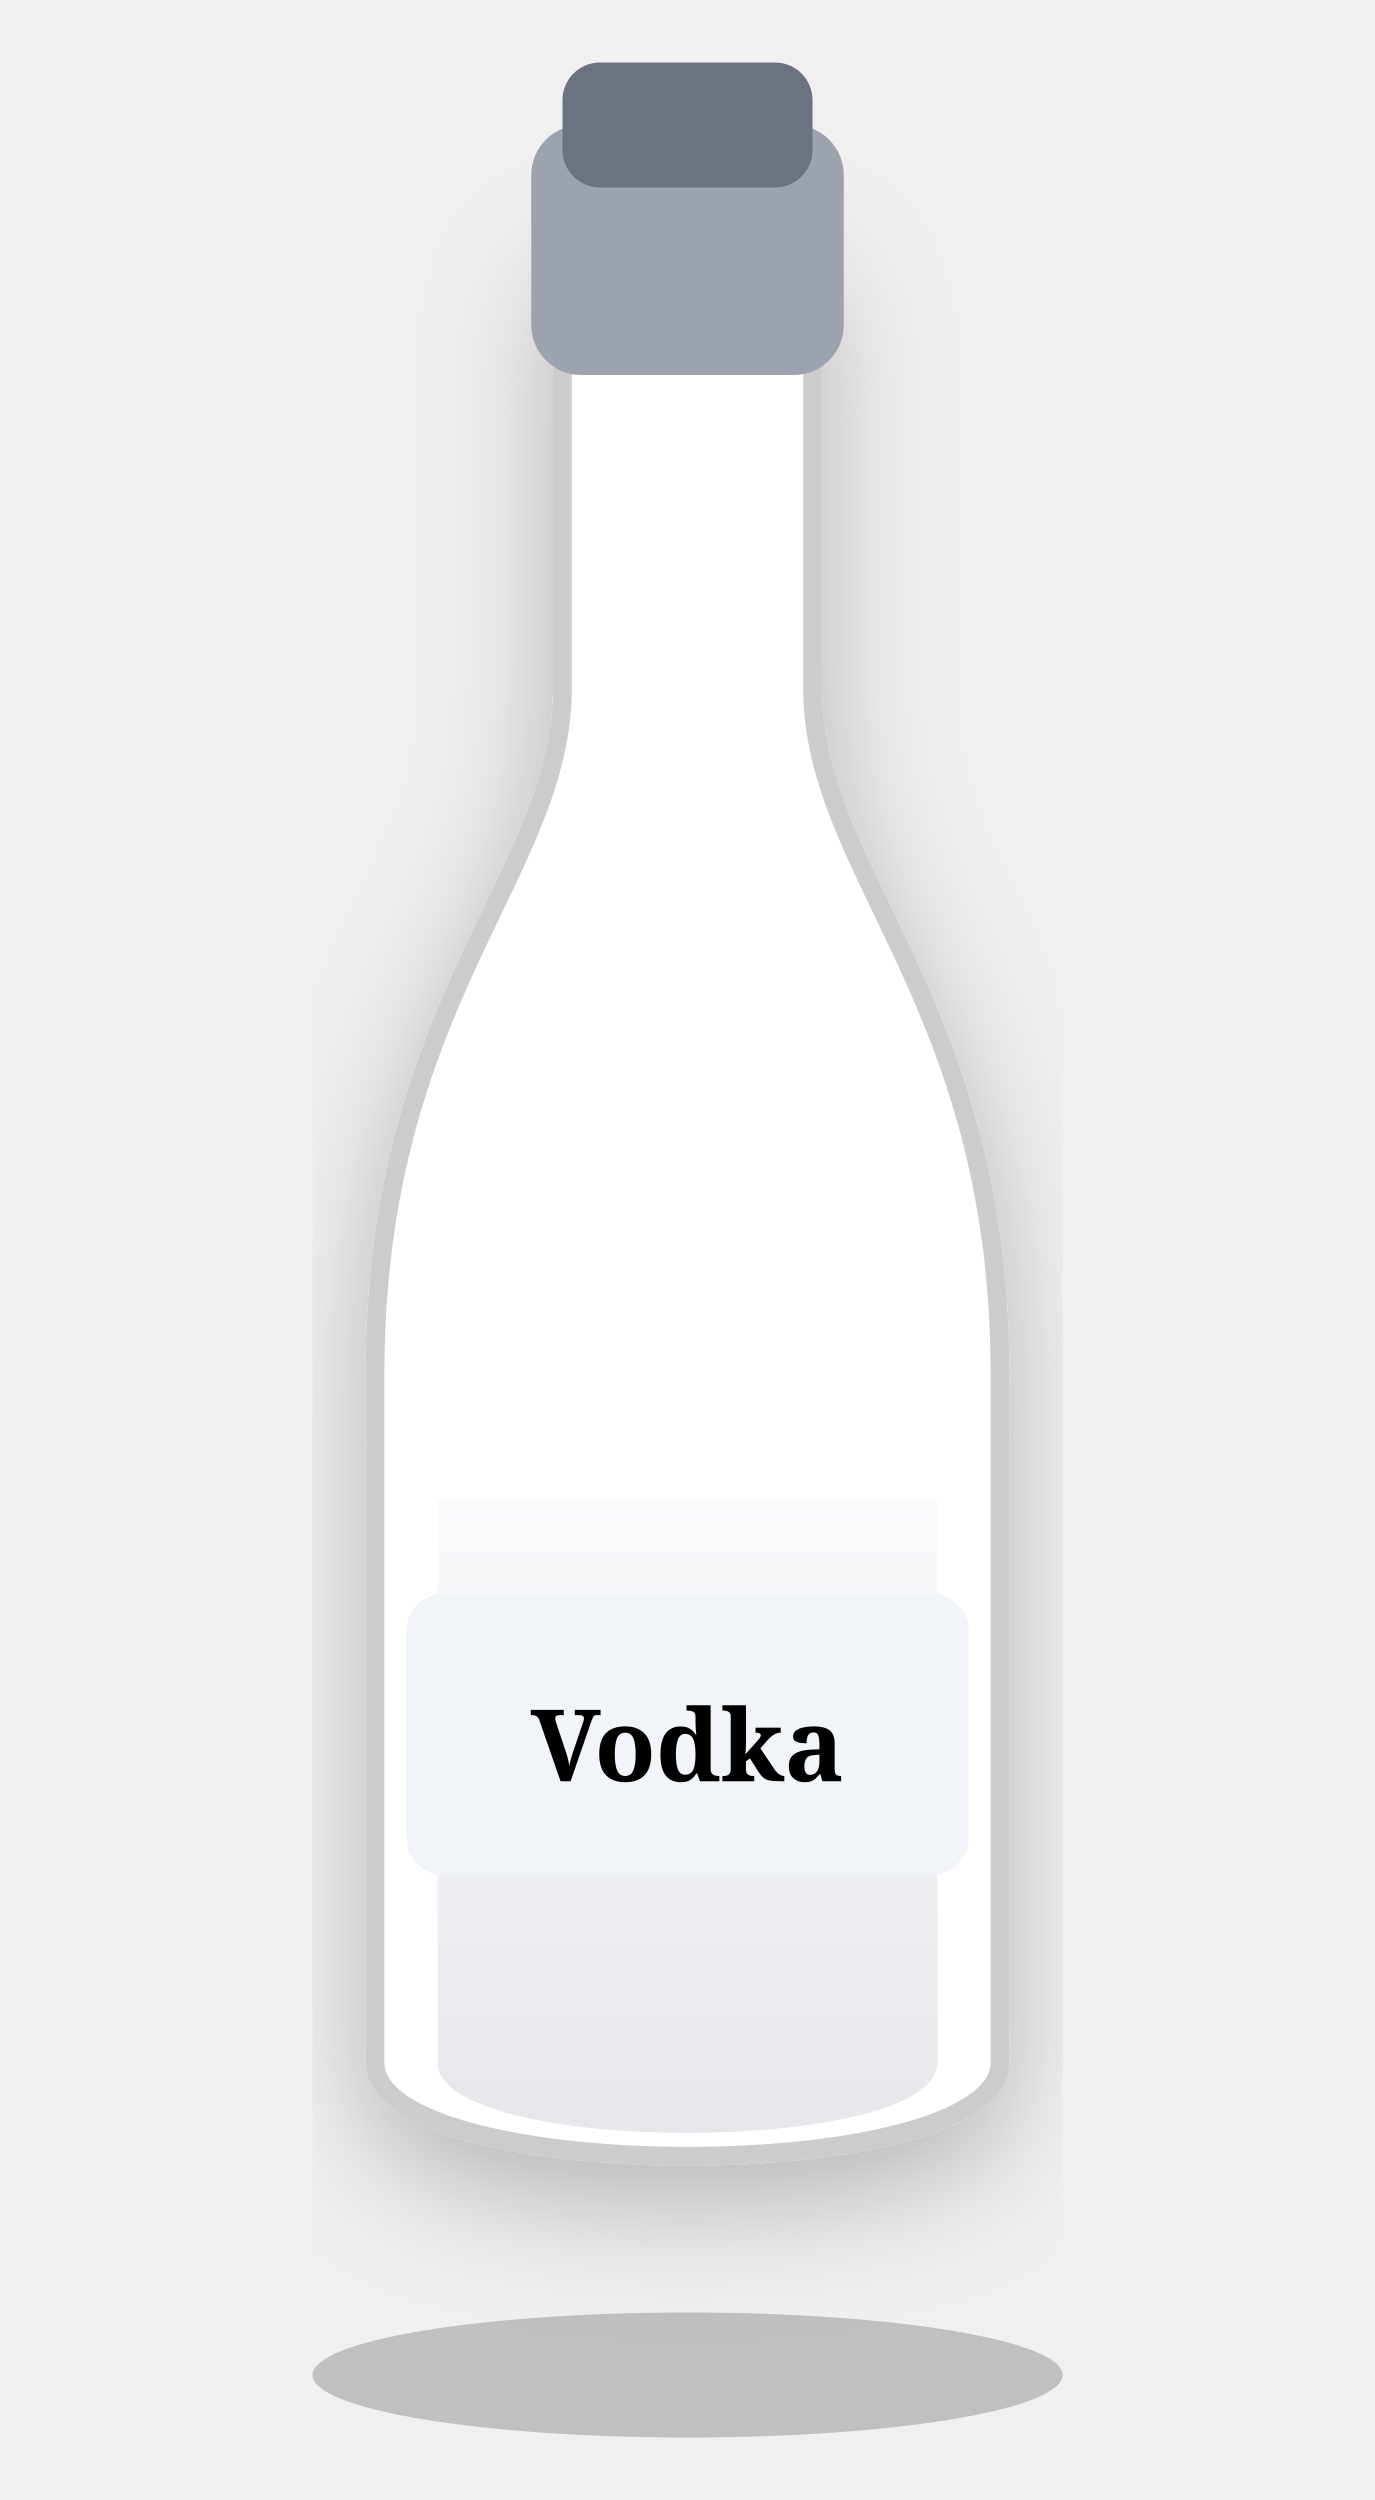
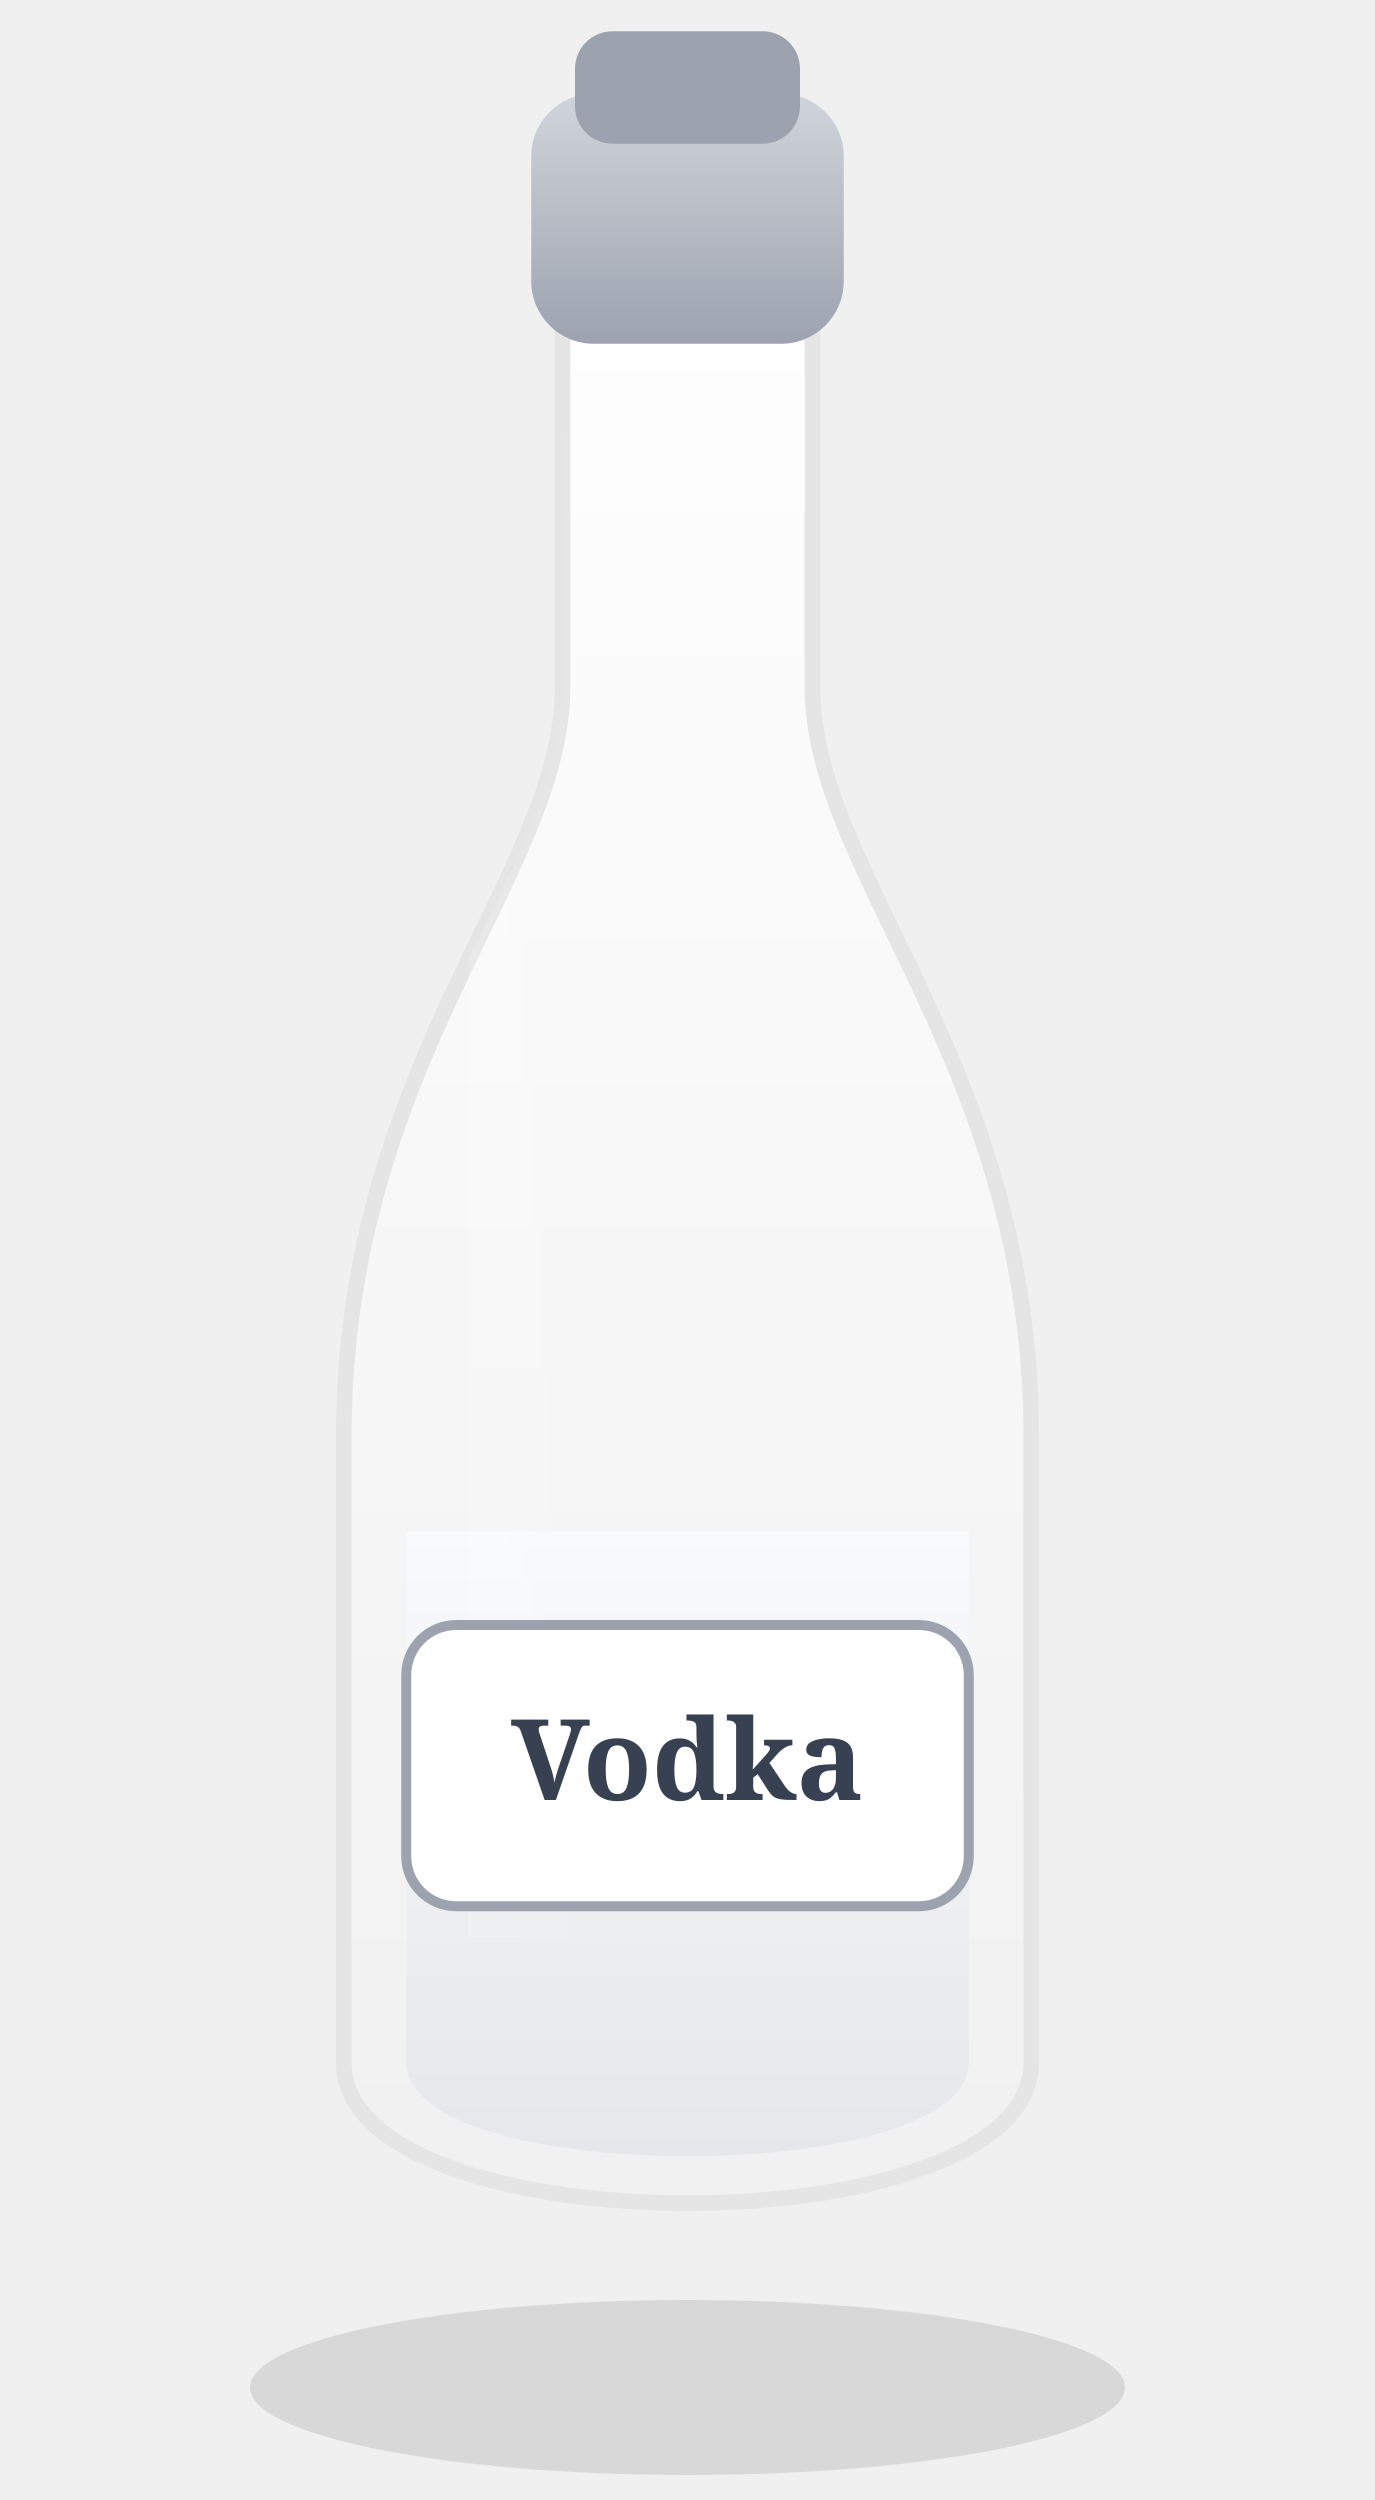
<svg xmlns="http://www.w3.org/2000/svg" width="220" height="400" viewBox="0 0 220 400">
  <defs>
-     <linearGradient id="liquidVodka" x1="0" y1="0" x2="0" y2="1">
+     <linearGradient id="glass-vodka" x1="0" y1="0" x2="0" y2="1">
+       <stop offset="0%" stop-color="#ffffff" stop-opacity="0.95" />
+       <stop offset="100%" stop-color="#ffffff" stop-opacity="0.05" />
+     </linearGradient>
+     <linearGradient id="liquid-vodka" x1="0" y1="0" x2="0" y2="1">
      <stop offset="0%" stop-color="#f8fafc" />
      <stop offset="100%" stop-color="#e5e7eb" />
    </linearGradient>
-     <filter id="shadow">
-       <feDropShadow dx="0" dy="6" stdDeviation="10" flood-opacity="0.25" />
-     </filter>
+     <linearGradient id="highlight-vodka" x1="0" y1="0" x2="1" y2="0">
+       <stop offset="0%" stop-color="#ffffff" stop-opacity="0.5" />
+       <stop offset="100%" stop-color="#ffffff" stop-opacity="0" />
+     </linearGradient>
+     <linearGradient id="cap-vodka" x1="0" y1="0" x2="0" y2="1">
+       <stop offset="0%" stop-color="#d1d5db" />
+       <stop offset="100%" stop-color="#9ca3af" />
+     </linearGradient>
+     <clipPath id="clip-vodka">
+       <path d="M90 40 L130 40 L130 110 C130 140 165 170 165 230 L165 330 C165 360 55 360 55 330 L55 230 C55 170 90 140 90 110 Z" />
+     </clipPath>
  </defs>
-   <ellipse cx="110" cy="380" rx="60" ry="10" opacity="0.2" />
-   <path d="M90 40 L130 40 L130 110 C130 140 160 160 160 220 L160 330 C160 350 60 350 60 330 L60 220 C60 160 90 140 90 110 Z" fill="#ffffff" stroke="#ccc" stroke-width="3" filter="url(#shadow)" />
-   <path d="M70 240 L150 240 L150 330 C150 345 70 345 70 330 Z" fill="url(#liquidVodka)" />
-   <rect x="85" y="20" width="50" height="40" rx="8" fill="#9ca3af" />
-   <rect x="90" y="10" width="40" height="20" rx="6" fill="#6b7280" />
-   <rect x="65" y="255" width="90" height="45" rx="6" fill="#f1f5f9" />
-   <text x="110" y="285" text-anchor="middle" font-size="16" font-family="Georgia" font-weight="bold">Vodka</text>
+   <ellipse cx="110" cy="382" rx="70" ry="14" fill="#000" opacity="0.10" />
+   <path d="M90 40 L130 40 L130 110 C130 140 165 170 165 230 L165 330 C165 360 55 360 55 330 L55 230 C55 170 90 140 90 110 Z" fill="url(#glass-vodka)" stroke="#e5e5e5" stroke-width="2.5" />
+   <path d="M65 245 L155 245 L155 330 C155 350 65 350 65 330 Z" fill="url(#liquid-vodka)" />
+   <g clip-path="url(#clip-vodka)">
+     <rect x="75" y="70" width="20" height="240" fill="url(#highlight-vodka)" opacity="0.3" />
+   </g>
+   <rect x="85" y="15" width="50" height="40" rx="10" fill="url(#cap-vodka)" />
+   <rect x="92" y="5" width="36" height="18" rx="6" fill="#9ca3af" />
+   <rect x="65" y="260" width="90" height="45" rx="8" fill="#ffffff" stroke="#9ca3af" stroke-width="1.6" />
+   <text x="110" y="288" text-anchor="middle" font-family="Georgia, serif" font-size="18" fill="#374151" font-weight="bold">
+     Vodka
+   </text>
</svg>
